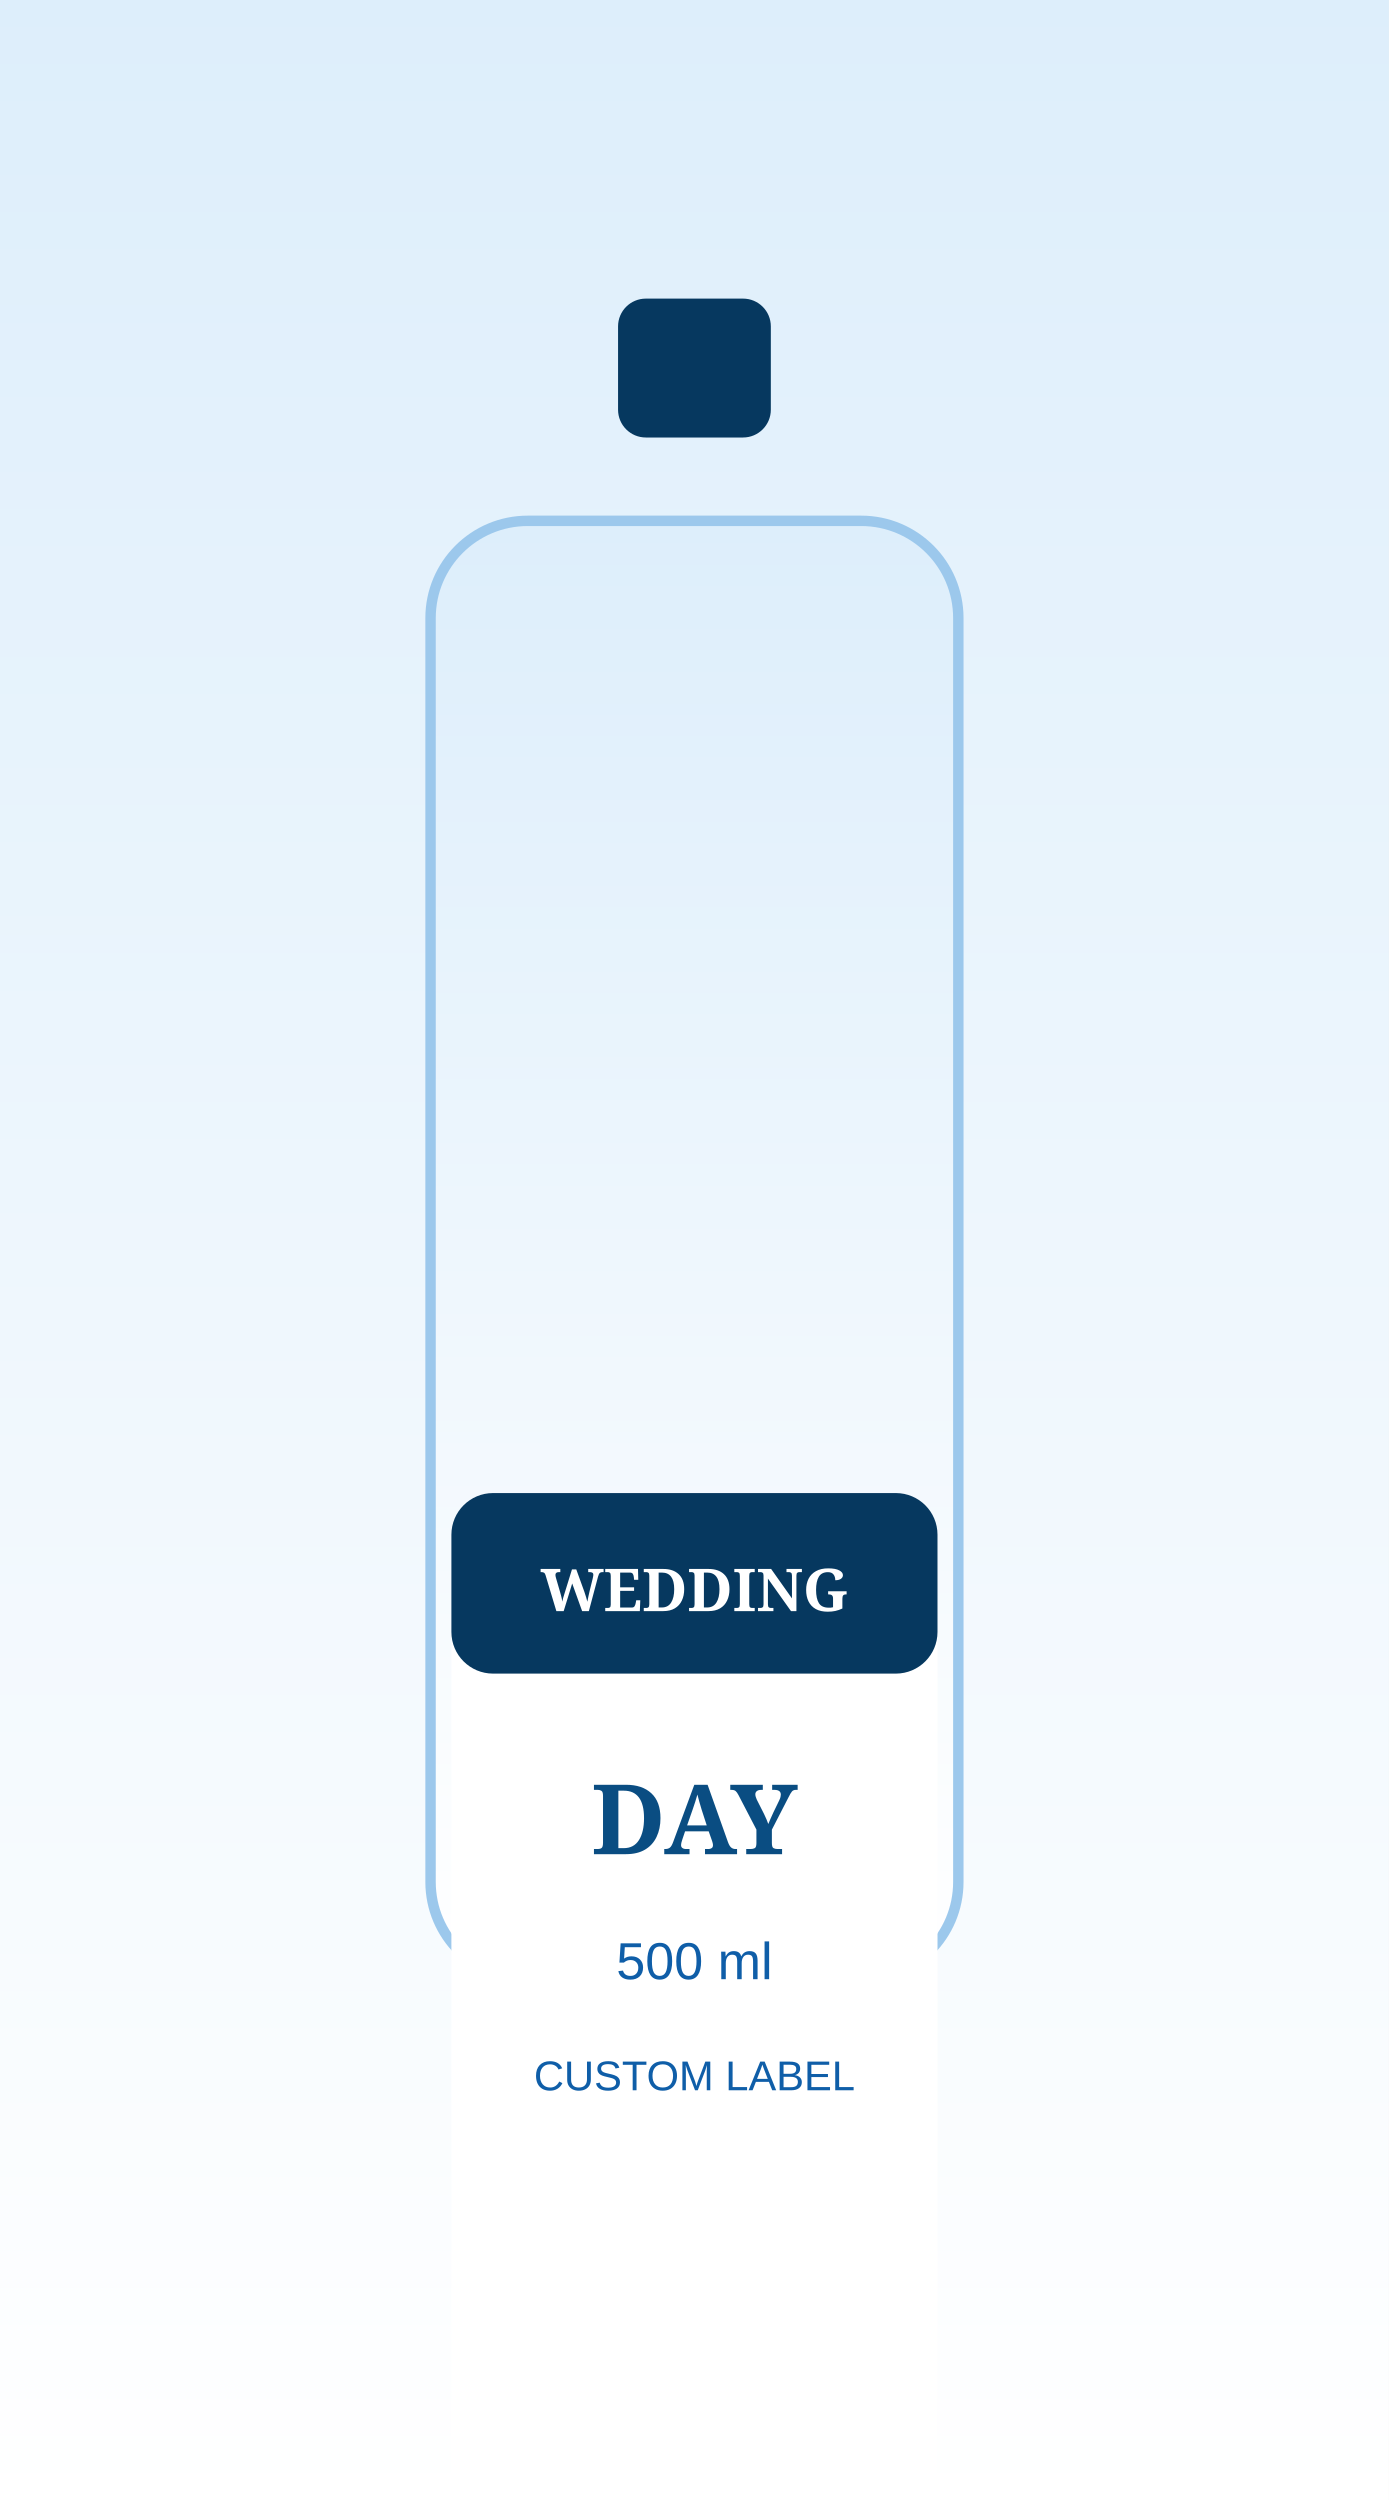
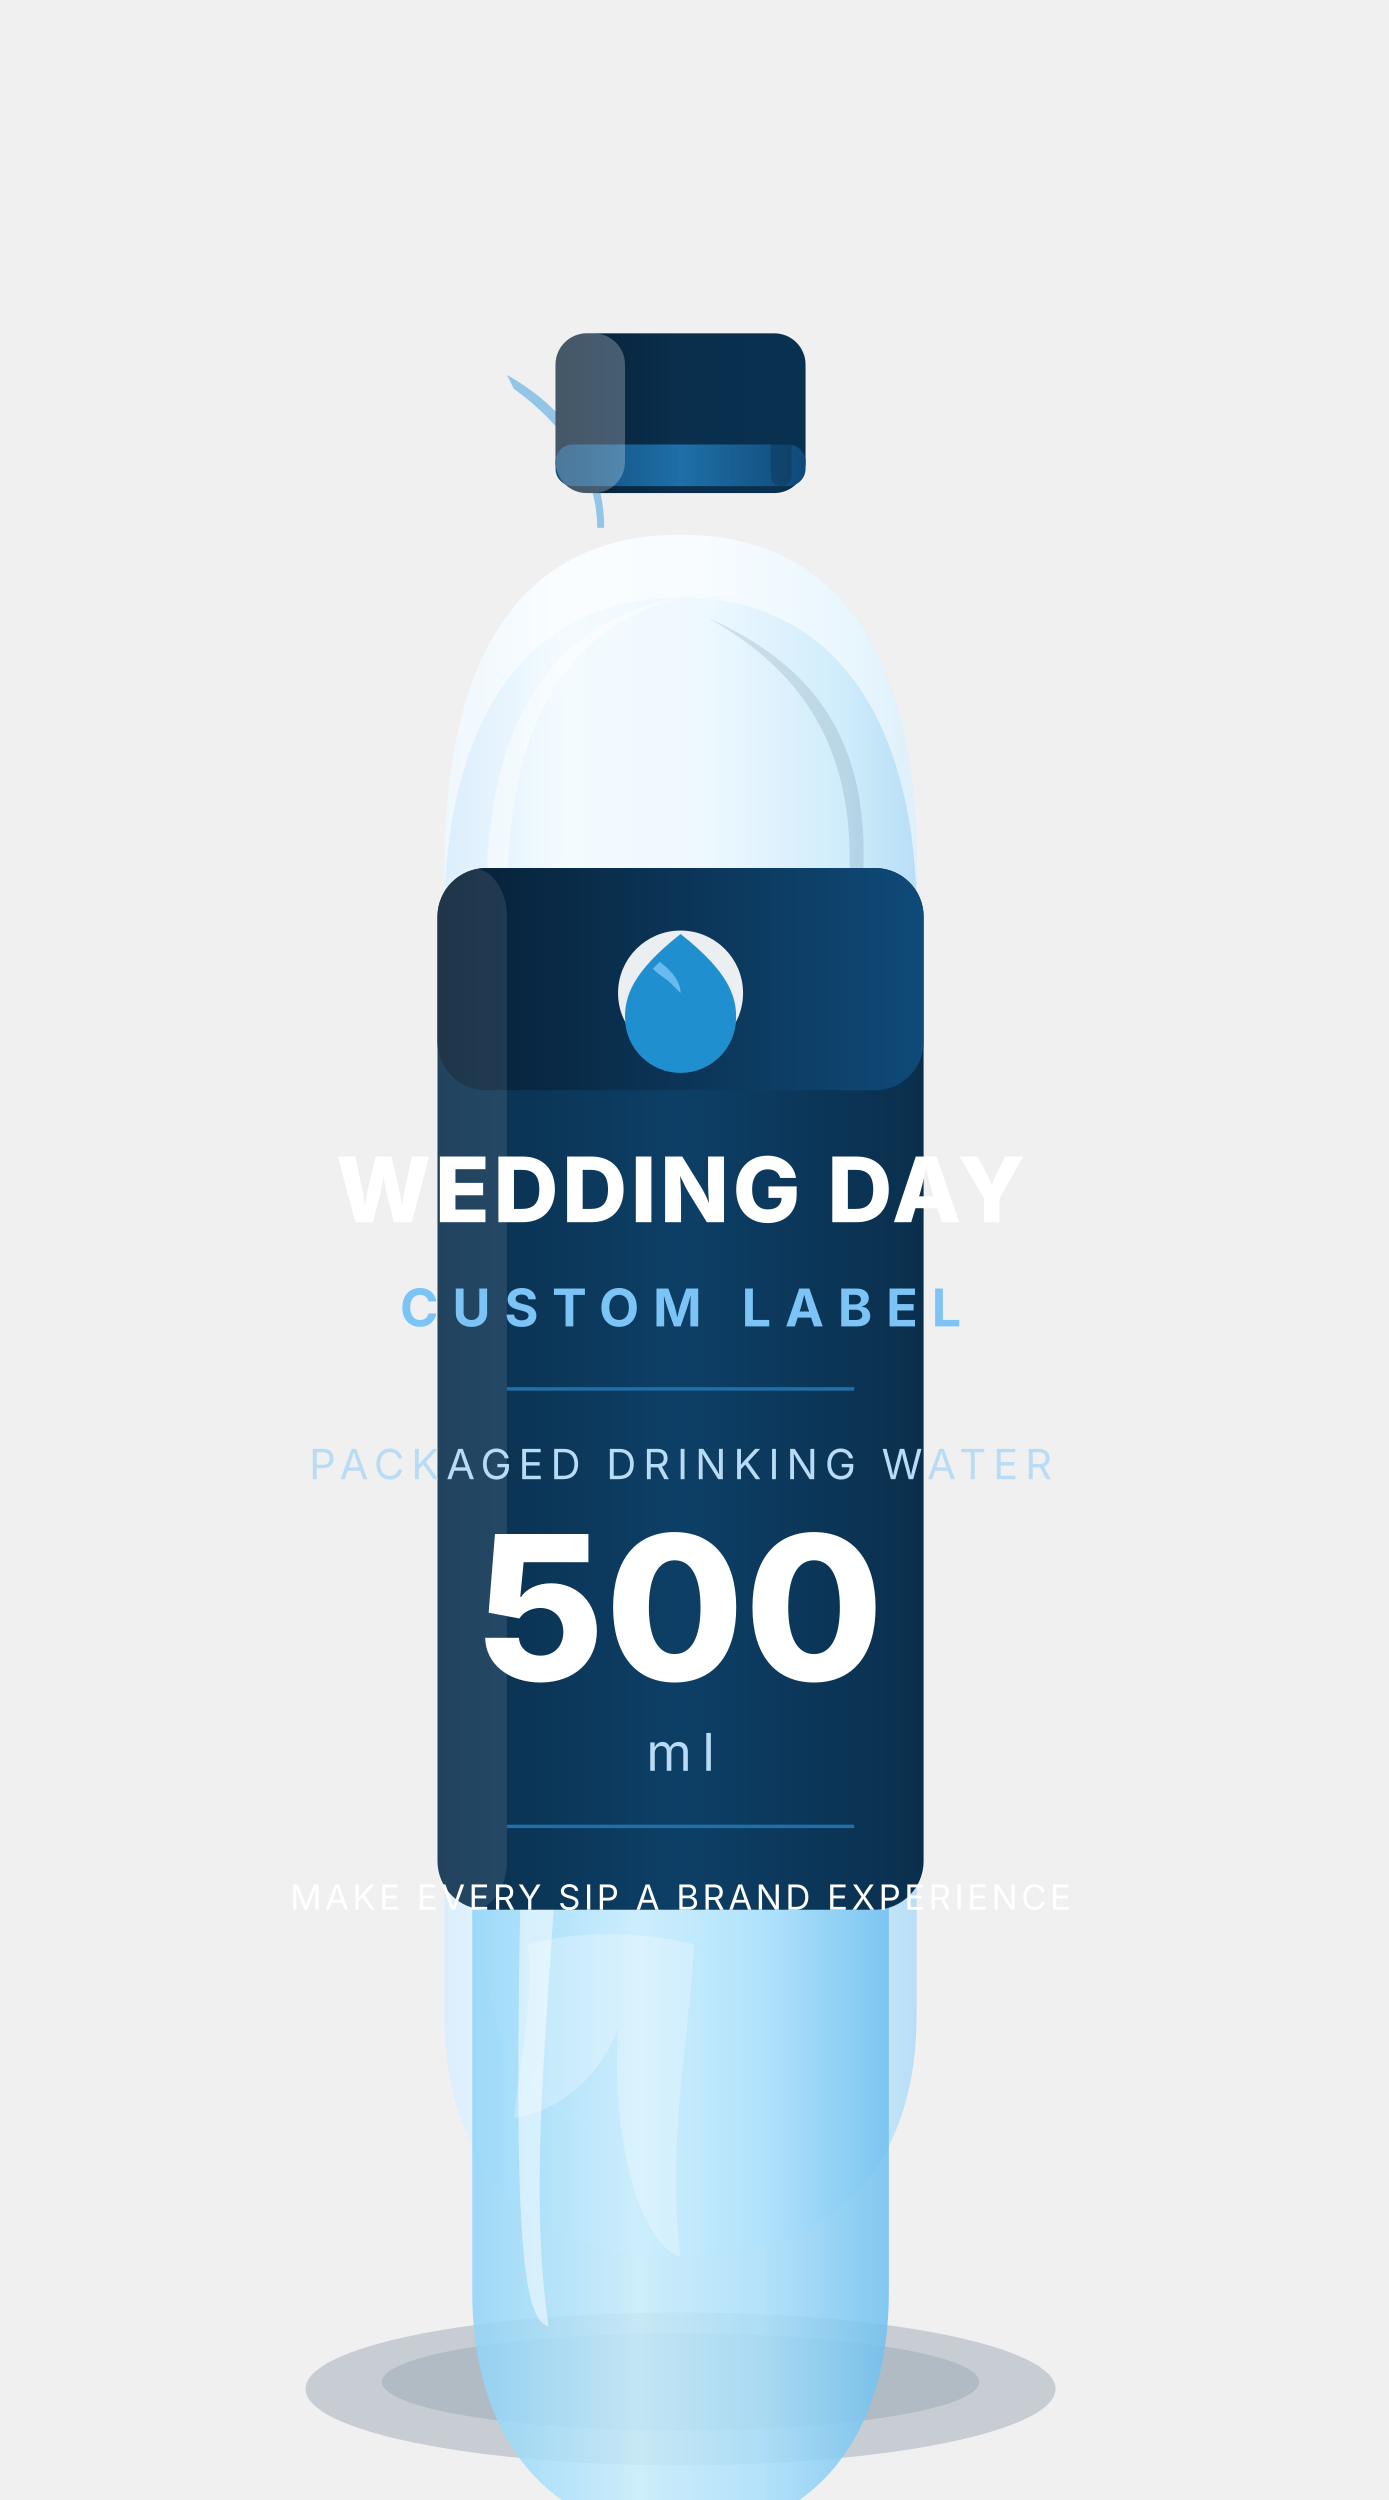
- <svg xmlns="http://www.w3.org/2000/svg" viewBox="0 0 400 720" width="400" height="720" role="img" aria-label="Customized 500ml square branded water bottle">
+ <svg xmlns="http://www.w3.org/2000/svg" viewBox="0 0 400 720" width="400" height="720" role="img" aria-label="bottle-square-500 custom branded water bottle">
  <defs>
-     <linearGradient id="sk" x1="0" y1="0" x2="0" y2="1">
-       <stop offset="0" stop-color="#ddeefb" />
-       <stop offset="1" stop-color="#ffffff" />
+     <linearGradient id="gs500glass" x1="0" y1="0" x2="1" y2="0">
+       <stop offset="0" stop-color="#dbeefc" />
+       <stop offset="0.25" stop-color="#f4fbff" />
+       <stop offset="0.55" stop-color="#eef8ff" />
+       <stop offset="0.85" stop-color="#cfecfb" />
+       <stop offset="1" stop-color="#b8def6" />
+     </linearGradient>
+     <linearGradient id="gs500water" x1="0" y1="0" x2="1" y2="0">
+       <stop offset="0" stop-color="#8fd4f8" />
+       <stop offset="0.4" stop-color="#c6ecfc" />
+       <stop offset="0.7" stop-color="#a8dffb" />
+       <stop offset="1" stop-color="#6fc0f0" />
+     </linearGradient>
+     <linearGradient id="gs500capside" x1="0" y1="0" x2="1" y2="0">
+       <stop offset="0" stop-color="#071f35" />
+       <stop offset="0.5" stop-color="#0a2f4d" />
+       <stop offset="1" stop-color="#08304f" />
+     </linearGradient>
+     <linearGradient id="gs500capring" x1="0" y1="0" x2="1" y2="0">
+       <stop offset="0" stop-color="#0f4a78" />
+       <stop offset="0.5" stop-color="#1f6fa8" />
+       <stop offset="1" stop-color="#0f4a78" />
+     </linearGradient>
+     <linearGradient id="gs500label" x1="0" y1="0" x2="1" y2="0">
+       <stop offset="0" stop-color="#0a2f4d" />
+       <stop offset="0.5" stop-color="#0d3f66" />
+       <stop offset="1" stop-color="#0a2f4d" />
+     </linearGradient>
+     <linearGradient id="gs500labeltop" x1="0" y1="0" x2="1" y2="0">
+       <stop offset="0" stop-color="#071f35" />
+       <stop offset="1" stop-color="#0f4a78" />
    </linearGradient>
  </defs>
-   <rect width="400" height="720" fill="url(#sk)" />
-   <rect x="124" y="150" width="152" height="420" rx="28" fill="url(#sk)" />
-   <rect x="124" y="150" width="152" height="420" rx="28" fill="none" stroke="#9cc8ec" stroke-width="3" />
-   <rect x="178" y="86" width="44" height="40" rx="8" fill="#06385f" />
-   <rect x="130" y="430" width="140" height="300" rx="12" fill="#ffffff" />
-   <rect x="130" y="430" width="140" height="52" rx="12" fill="#06385f" />
-   <text x="200" y="464" font-family="Georgia,serif" font-weight="bold" font-size="17" fill="#ffffff" text-anchor="middle">WEDDING</text>
-   <text x="200" y="534" font-family="Georgia,serif" font-weight="bold" font-size="28" fill="#0a4d82" text-anchor="middle">DAY</text>
-   <text x="200" y="570" font-family="Arial,sans-serif" font-size="15" fill="#0f5ea8" text-anchor="middle">500 ml</text>
-   <text x="200" y="602" font-family="Arial,sans-serif" font-size="12" fill="#0f5ea8" text-anchor="middle">CUSTOM LABEL</text>
-   <text x="200" y="850" font-family="Arial,sans-serif" font-size="10" letter-spacing="2" fill="#0a4d82" text-anchor="middle">MAKE EVERY SIP A BRAND EXPERIENCE</text>
+   <g>
+     <ellipse cx="196" cy="688" rx="108" ry="22" fill="#0a2f4d" opacity="0.18" />
+     <ellipse cx="196" cy="686" rx="86" ry="14" fill="#0a2f4d" opacity="0.12" />
+     <path d="M128 250 c0 -58 20 -96 68 -96 c48 0 68 38 68 96 l0 330 c0 42 -22 70 -68 70 c-46 0 -68 -28 -68 -70 z" fill="url(#gs500glass)" />
+     <path d="M128 250 c0 -58 20 -96 68 -96 c48 0 68 38 68 96 l0 14 c0 -54 -22 -92 -68 -92 c-46 0 -68 38 -68 92 z" fill="#ffffff" opacity="0.55" />
+     <path d="M140 260 c0 -46 14 -80 56 -88 c-38 10 -50 44 -50 88 l0 300 c0 26 8 42 26 54 c-24 -10 -32 -30 -32 -54 z" fill="#ffffff" opacity="0.45" />
+     <path d="M244 262 c4 -40 -8 -66 -40 -84 c36 16 48 42 44 82 c-2 24 0 46 -4 64 c-8 -22 -8 -46 0 -62 z" fill="#0a2f4d" opacity="0.12" />
+     <path d="M136 520 l120 0 l0 140 c0 42 -22 70 -60 70 c-38 0 -60 -28 -60 -70 z" fill="url(#gs500water)" opacity="0.85" />
+     <path d="M150 540 l10 0 c-2 40 -8 90 -2 130 c-8 -2 -10 -30 -8 -130 z" fill="#ffffff" opacity="0.5" />
+     <ellipse cx="196" cy="518" rx="60" ry="7" fill="#ffffff" opacity="0.7" />
+     <path d="M152 560 c15 -4 32 -4 48 0 c-2 30 -8 60 -4 90 c-12 -4 -20 -34 -18 -66 c-6 16 -18 24 -30 26 c2 -18 6 -36 4 -50 z" fill="#ffffff" opacity="0.25" />
+     <path d="M146 108 c18 10 28 26 28 44 l-2 0 c0 -16 -10 -30 -24 -40 z" fill="#54a8e0" opacity="0.6" />
+     <rect x="160" y="96" width="72" height="46" rx="9" fill="url(#gs500capside)" />
+     <rect x="160" y="128" width="72" height="12" rx="5" fill="url(#gs500capring)" />
+     <rect x="160" y="96" width="20" height="46" rx="9" fill="#ffffff" opacity="0.25" />
+     <rect x="222" y="102" width="6" height="38" rx="3" fill="#0a2f4d" opacity="0.4" />
+     <rect x="126" y="250" width="140" height="300" rx="14" fill="url(#gs500label)" />
+     <rect x="126" y="250" width="140" height="64" rx="14" fill="url(#gs500labeltop)" />
+     <rect x="126" y="250" width="20" height="300" rx="14" fill="#ffffff" opacity="0.10" />
+     <circle cx="196" cy="286" r="18" fill="#ffffff" opacity="0.92" />
+     <path d="M196 269 c14 11 16 18 16 24 a16 16 0 0 1 -32 0 c0 -6 2 -13 16 -24 z" fill="#1f8fd0" />
+     <path d="M190 277 c4 3 6 6 6 9 c-1 -1 -2 -2 -3 -3 c-1 -1 -3 -2 -5 -4 c1 -1 2 -2 2 -2 z" fill="#7cc4f5" opacity="0.8" />
+     <text x="196" y="352" font-family="Inter, Arial, sans-serif" font-weight="800" font-size="26" fill="#ffffff" text-anchor="middle" letter-spacing="1">WEDDING DAY</text>
+     <text x="196" y="382" font-family="Inter, Arial, sans-serif" font-weight="700" font-size="15" fill="#7cc4f5" text-anchor="middle" letter-spacing="4">CUSTOM LABEL</text>
+     <line x1="146" y1="400" x2="246" y2="400" stroke="#1f6fa8" stroke-width="1" />
+     <text x="196" y="426" font-family="Inter, Arial, sans-serif" font-size="12" fill="#b8dcf5" text-anchor="middle" letter-spacing="2">PACKAGED DRINKING WATER</text>
+     <text x="196" y="484" font-family="Inter, Arial, sans-serif" font-weight="800" font-size="58" fill="#ffffff" text-anchor="middle">500</text>
+     <text x="196" y="510" font-family="Inter, Arial, sans-serif" font-size="15" fill="#b8dcf5" text-anchor="middle" letter-spacing="3">ml</text>
+     <line x1="146" y1="526" x2="246" y2="526" stroke="#1f6fa8" stroke-width="1" />
+     <text x="196" y="550" font-family="Inter, Arial, sans-serif" font-size="10" fill="#ffffff" text-anchor="middle" letter-spacing="1">MAKE EVERY SIP A BRAND EXPERIENCE</text>
+   </g>
</svg>
